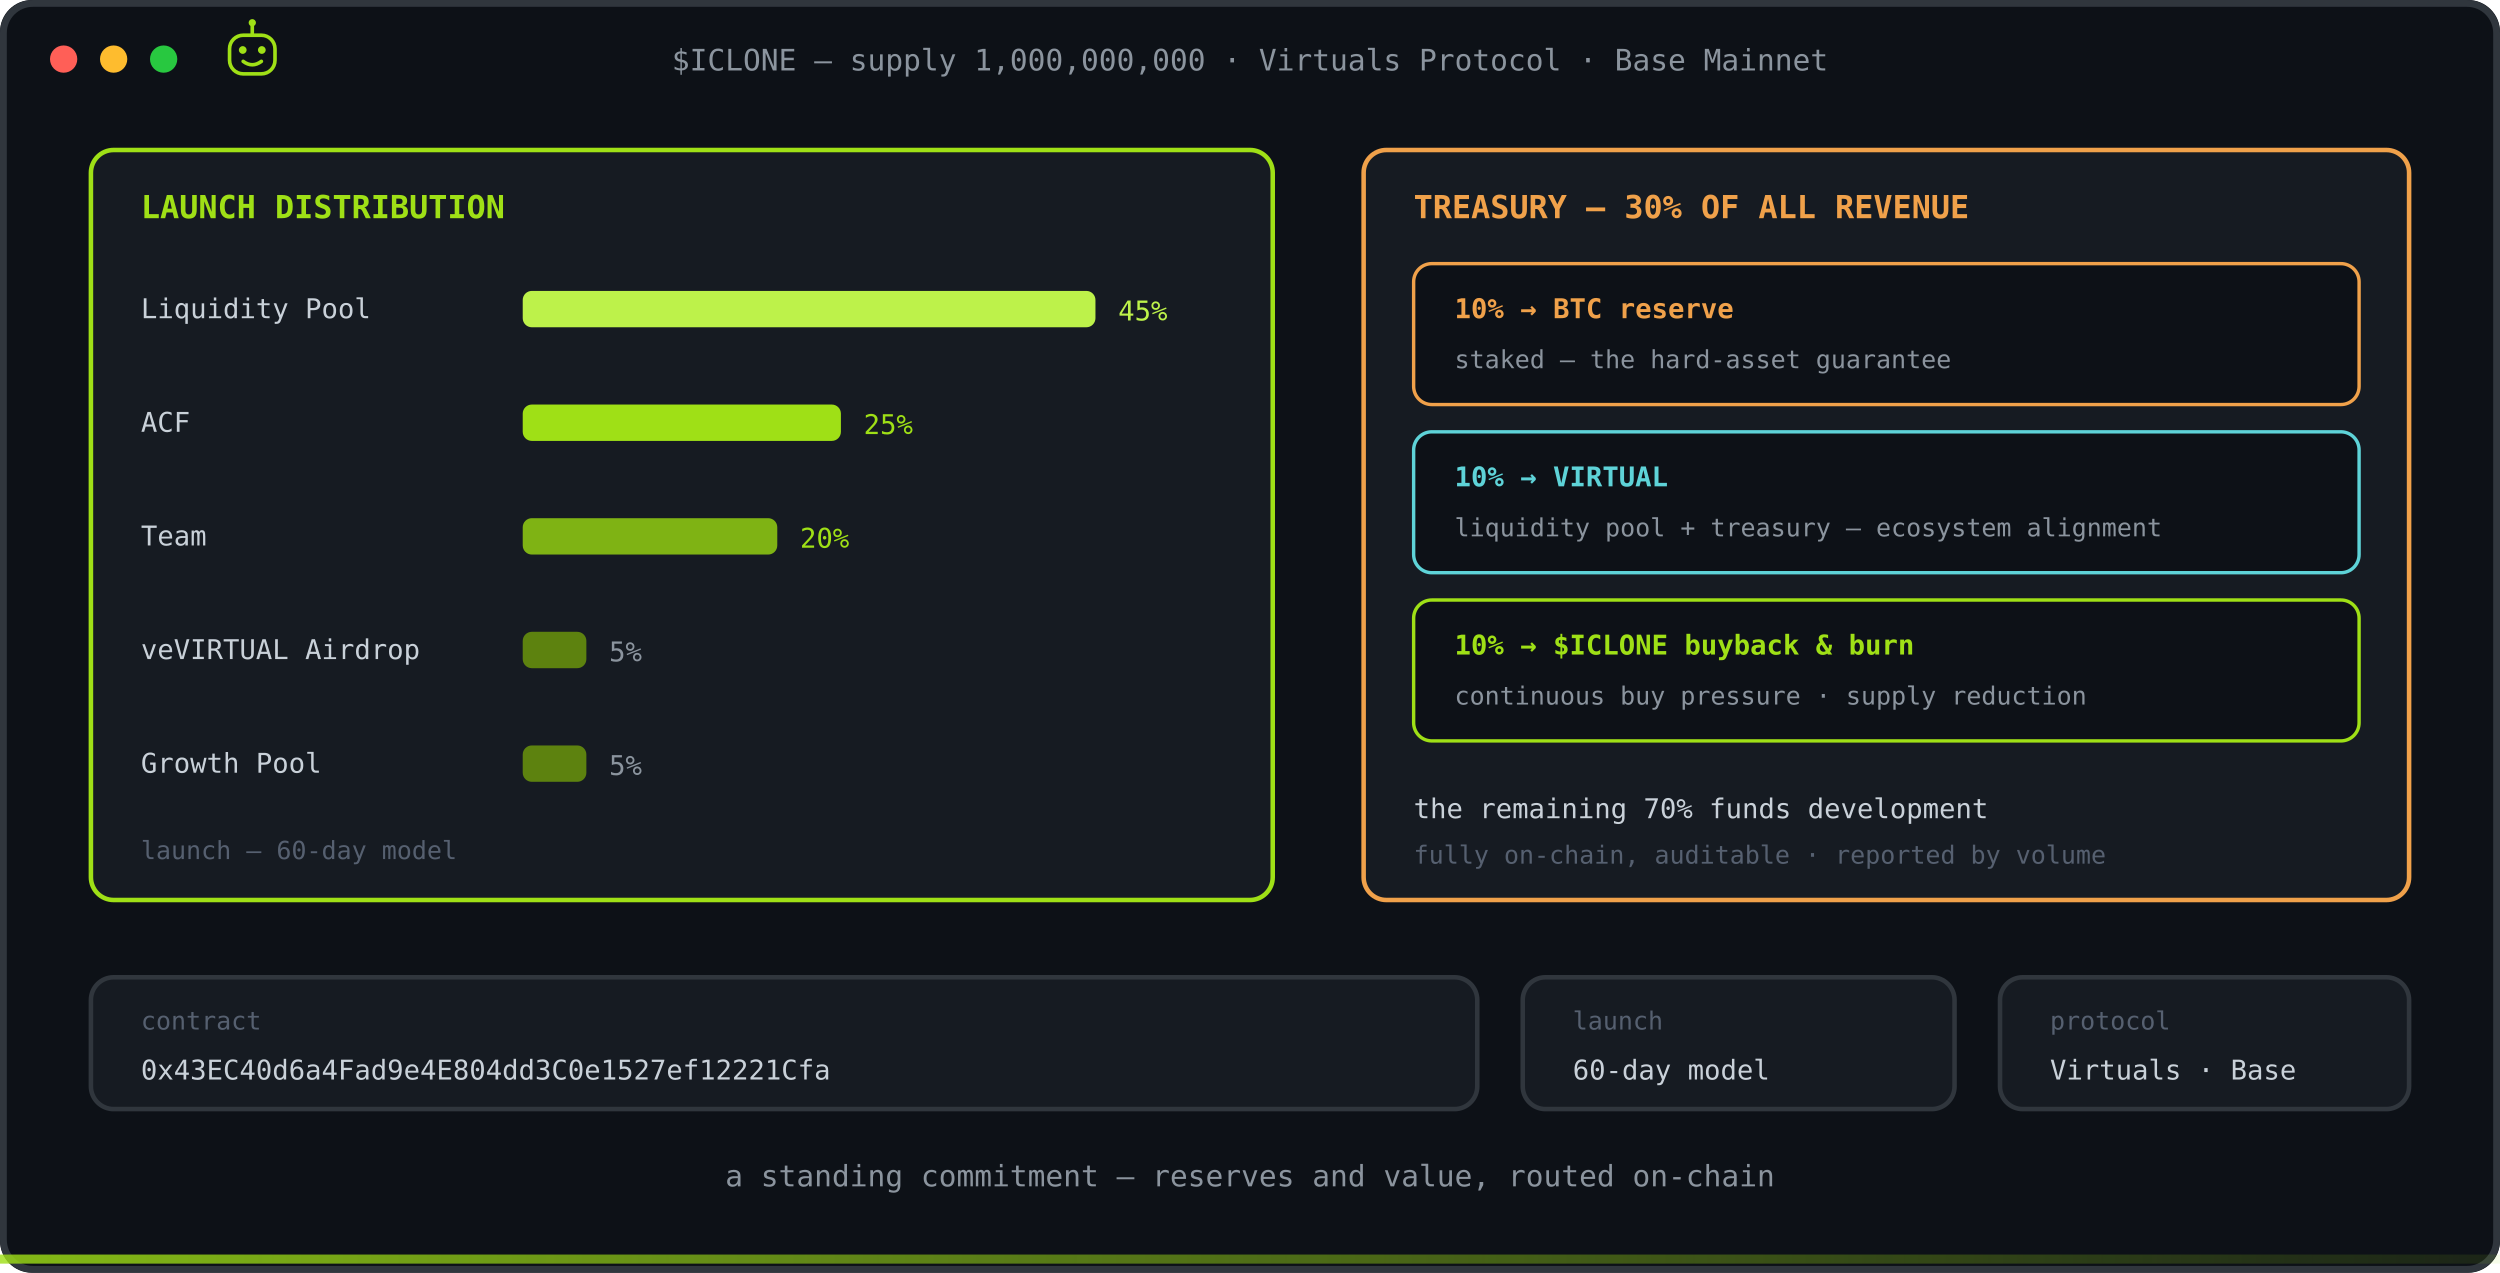
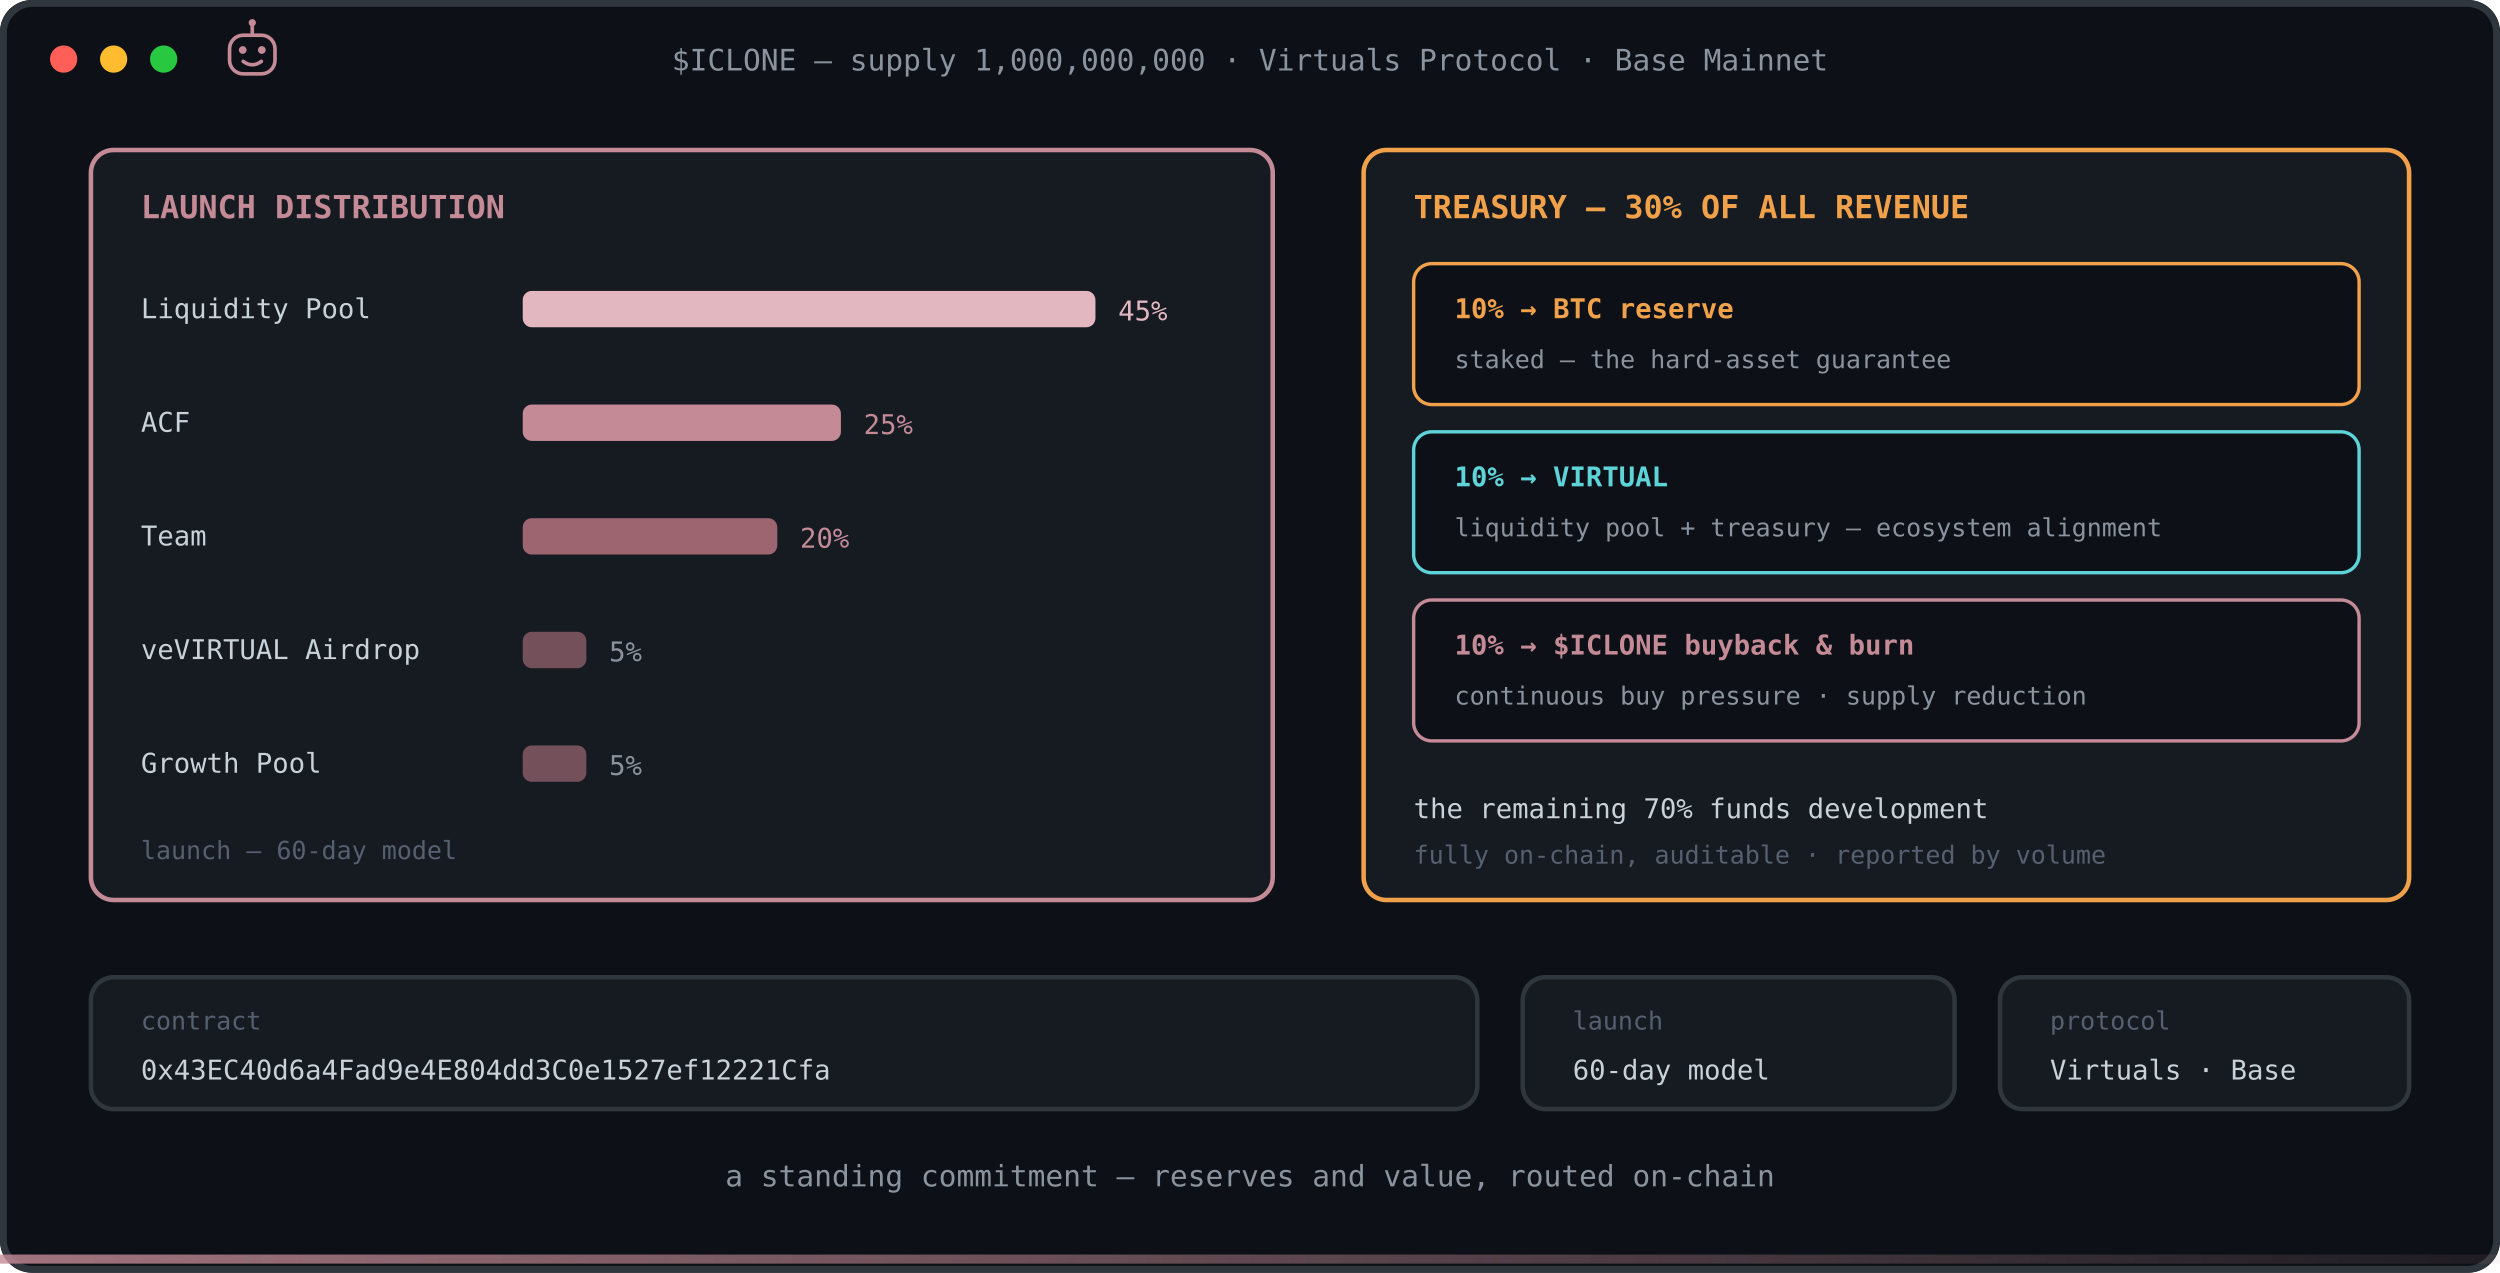
<svg xmlns="http://www.w3.org/2000/svg" viewBox="0 0 1100 560" font-family="ui-monospace, SFMono-Regular, Menlo, Consolas, monospace" font-size="14">
  <defs>
    <linearGradient id="limeline" x1="0" y1="0" x2="1" y2="0">
-       <stop offset="0" stop-color="#9fe016" stop-opacity="0.9" />
-       <stop offset="1" stop-color="#9fe016" stop-opacity="0.1" />
+       <stop offset="0" stop-color="#c48b96" stop-opacity="0.9" />
+       <stop offset="1" stop-color="#c48b96" stop-opacity="0.1" />
    </linearGradient>
  </defs>
  <rect width="1100" height="560" rx="14" fill="#0d1117" />
  <rect x="1.5" y="1.5" width="1097" height="557" rx="13" fill="none" stroke="#30363d" stroke-width="3" />
  <rect x="0" y="552" width="1100" height="4" fill="url(#limeline)" opacity="0.9" />
  <circle cx="28" cy="26" r="6" fill="#ff5f57" />
  <circle cx="50" cy="26" r="6" fill="#febc2e" />
  <circle cx="72" cy="26" r="6" fill="#28c840" />
-   <g stroke="#9fe016" fill="none" stroke-width="1.6" stroke-linecap="round">
+   <g stroke="#c48b96" fill="none" stroke-width="1.6" stroke-linecap="round">
    <rect x="101" y="15.5" width="20" height="17" rx="6" />
    <line x1="111" y1="15.5" x2="111" y2="11.5" />
  </g>
-   <circle cx="111" cy="10" r="1.6" fill="#9fe016" />
-   <circle cx="106.8" cy="22" r="1.7" fill="#9fe016" />
-   <circle cx="115.2" cy="22" r="1.7" fill="#9fe016" />
-   <path d="M107 27 Q111 30 115 27" stroke="#9fe016" stroke-width="1.6" fill="none" stroke-linecap="round" />
+   <circle cx="111" cy="10" r="1.6" fill="#c48b96" />
+   <circle cx="106.8" cy="22" r="1.7" fill="#c48b96" />
+   <circle cx="115.2" cy="22" r="1.7" fill="#c48b96" />
+   <path d="M107 27 Q111 30 115 27" stroke="#c48b96" stroke-width="1.6" fill="none" stroke-linecap="round" />
  <text x="550" y="31" text-anchor="middle" font-size="13" fill="#8b949e">$ICLONE — supply 1,000,000,000 · Virtuals Protocol · Base Mainnet</text>
-   <rect x="40" y="66" width="520" height="330" rx="10" fill="#161b22" stroke="#9fe016" stroke-width="2" />
-   <text x="62" y="96" fill="#9fe016" font-weight="bold" font-size="14">LAUNCH DISTRIBUTION</text>
+   <rect x="40" y="66" width="520" height="330" rx="10" fill="#161b22" stroke="#c48b96" stroke-width="2" />
+   <text x="62" y="96" fill="#c48b96" font-weight="bold" font-size="14">LAUNCH DISTRIBUTION</text>
  <g font-size="12">
    <text x="62" y="140" fill="#c9d1d9">Liquidity Pool</text>
-     <rect x="230" y="128" width="252" height="16" rx="4" fill="#bdf24a" />
-     <text x="492" y="141" fill="#bdf24a">45%</text>
+     <rect x="230" y="128" width="252" height="16" rx="4" fill="#e3b7bf" />
+     <text x="492" y="141" fill="#e3b7bf">45%</text>
    <text x="62" y="190" fill="#c9d1d9">ACF</text>
-     <rect x="230" y="178" width="140" height="16" rx="4" fill="#9fe016" />
-     <text x="380" y="191" fill="#9fe016">25%</text>
+     <rect x="230" y="178" width="140" height="16" rx="4" fill="#c48b96" />
+     <text x="380" y="191" fill="#c48b96">25%</text>
    <text x="62" y="240" fill="#c9d1d9">Team</text>
-     <rect x="230" y="228" width="112" height="16" rx="4" fill="#7fb314" />
-     <text x="352" y="241" fill="#9fe016">20%</text>
+     <rect x="230" y="228" width="112" height="16" rx="4" fill="#9c6570" />
+     <text x="352" y="241" fill="#c48b96">20%</text>
    <text x="62" y="290" fill="#c9d1d9">veVIRTUAL Airdrop</text>
-     <rect x="230" y="278" width="28" height="16" rx="4" fill="#5d820f" />
+     <rect x="230" y="278" width="28" height="16" rx="4" fill="#74505a" />
    <text x="268" y="291" fill="#8b949e">5%</text>
    <text x="62" y="340" fill="#c9d1d9">Growth Pool</text>
-     <rect x="230" y="328" width="28" height="16" rx="4" fill="#5d820f" />
+     <rect x="230" y="328" width="28" height="16" rx="4" fill="#74505a" />
    <text x="268" y="341" fill="#8b949e">5%</text>
  </g>
  <text x="62" y="378" fill="#566070" font-size="11">launch — 60-day model</text>
  <rect x="600" y="66" width="460" height="330" rx="10" fill="#161b22" stroke="#f0a14a" stroke-width="2" />
  <text x="622" y="96" fill="#f0a14a" font-weight="bold" font-size="14">TREASURY — 30% OF ALL REVENUE</text>
  <g font-size="12">
    <rect x="622" y="116" width="416" height="62" rx="8" fill="#0d1117" stroke="#f0a14a" stroke-width="1.5" />
    <text x="640" y="140">
      <tspan fill="#f0a14a" font-weight="bold">10% → BTC reserve</tspan>
    </text>
    <text x="640" y="162" fill="#8b949e" font-size="11">staked — the hard-asset guarantee</text>
    <rect x="622" y="190" width="416" height="62" rx="8" fill="#0d1117" stroke="#5ed3d8" stroke-width="1.5" />
    <text x="640" y="214">
      <tspan fill="#5ed3d8" font-weight="bold">10% → VIRTUAL</tspan>
    </text>
    <text x="640" y="236" fill="#8b949e" font-size="11">liquidity pool + treasury — ecosystem alignment</text>
-     <rect x="622" y="264" width="416" height="62" rx="8" fill="#0d1117" stroke="#9fe016" stroke-width="1.5" />
+     <rect x="622" y="264" width="416" height="62" rx="8" fill="#0d1117" stroke="#c48b96" stroke-width="1.5" />
    <text x="640" y="288">
-       <tspan fill="#9fe016" font-weight="bold">10% → $ICLONE buyback &amp; burn</tspan>
+       <tspan fill="#c48b96" font-weight="bold">10% → $ICLONE buyback &amp; burn</tspan>
    </text>
    <text x="640" y="310" fill="#8b949e" font-size="11">continuous buy pressure · supply reduction</text>
  </g>
  <text x="622" y="360" fill="#c9d1d9" font-size="12">the remaining 70% funds development</text>
  <text x="622" y="380" fill="#566070" font-size="11">fully on-chain, auditable · reported by volume</text>
  <g font-size="12">
    <rect x="40" y="430" width="610" height="58" rx="10" fill="#161b22" stroke="#30363d" stroke-width="2" />
    <text x="62" y="453" fill="#566070" font-size="11">contract</text>
    <text x="62" y="475" fill="#c9d1d9">0x43EC40d6a4Fad9e4E804dd3C0e1527ef12221Cfa</text>
    <rect x="670" y="430" width="190" height="58" rx="10" fill="#161b22" stroke="#30363d" stroke-width="2" />
    <text x="692" y="453" fill="#566070" font-size="11">launch</text>
    <text x="692" y="475" fill="#c9d1d9">60-day model</text>
    <rect x="880" y="430" width="180" height="58" rx="10" fill="#161b22" stroke="#30363d" stroke-width="2" />
    <text x="902" y="453" fill="#566070" font-size="11">protocol</text>
    <text x="902" y="475" fill="#c9d1d9">Virtuals · Base</text>
  </g>
  <text x="550" y="522" text-anchor="middle" fill="#8b949e" font-size="13">a standing commitment — reserves and value, routed on-chain</text>
</svg>
